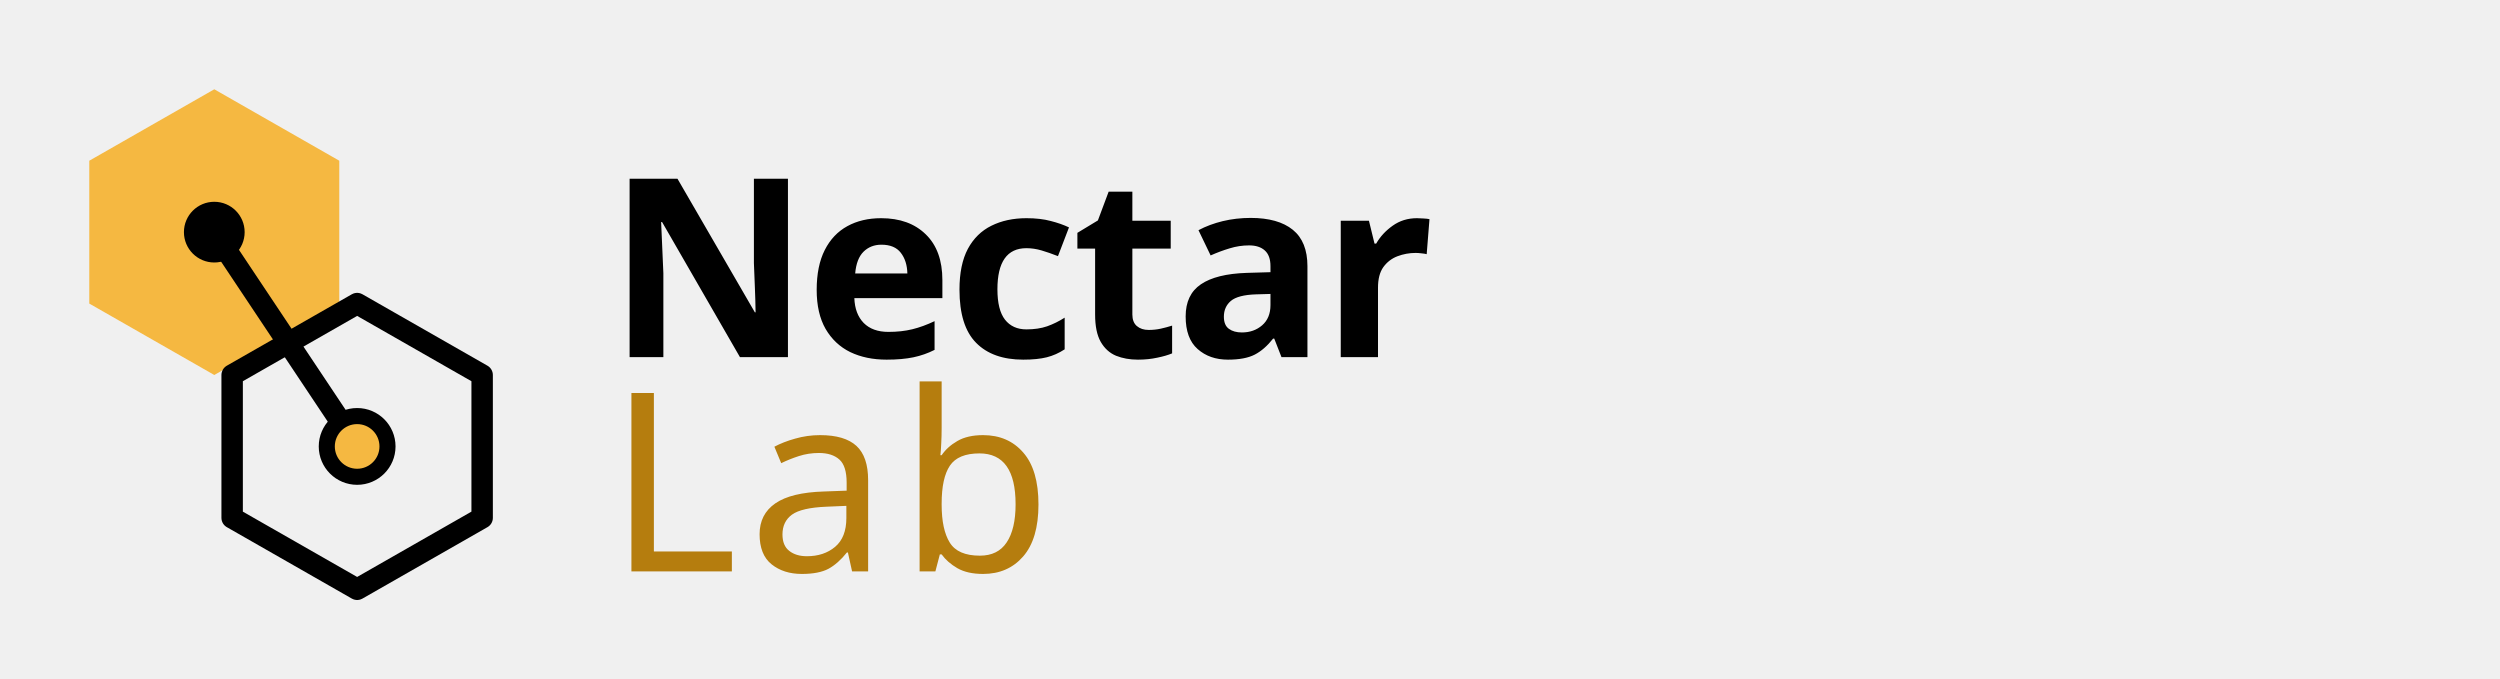
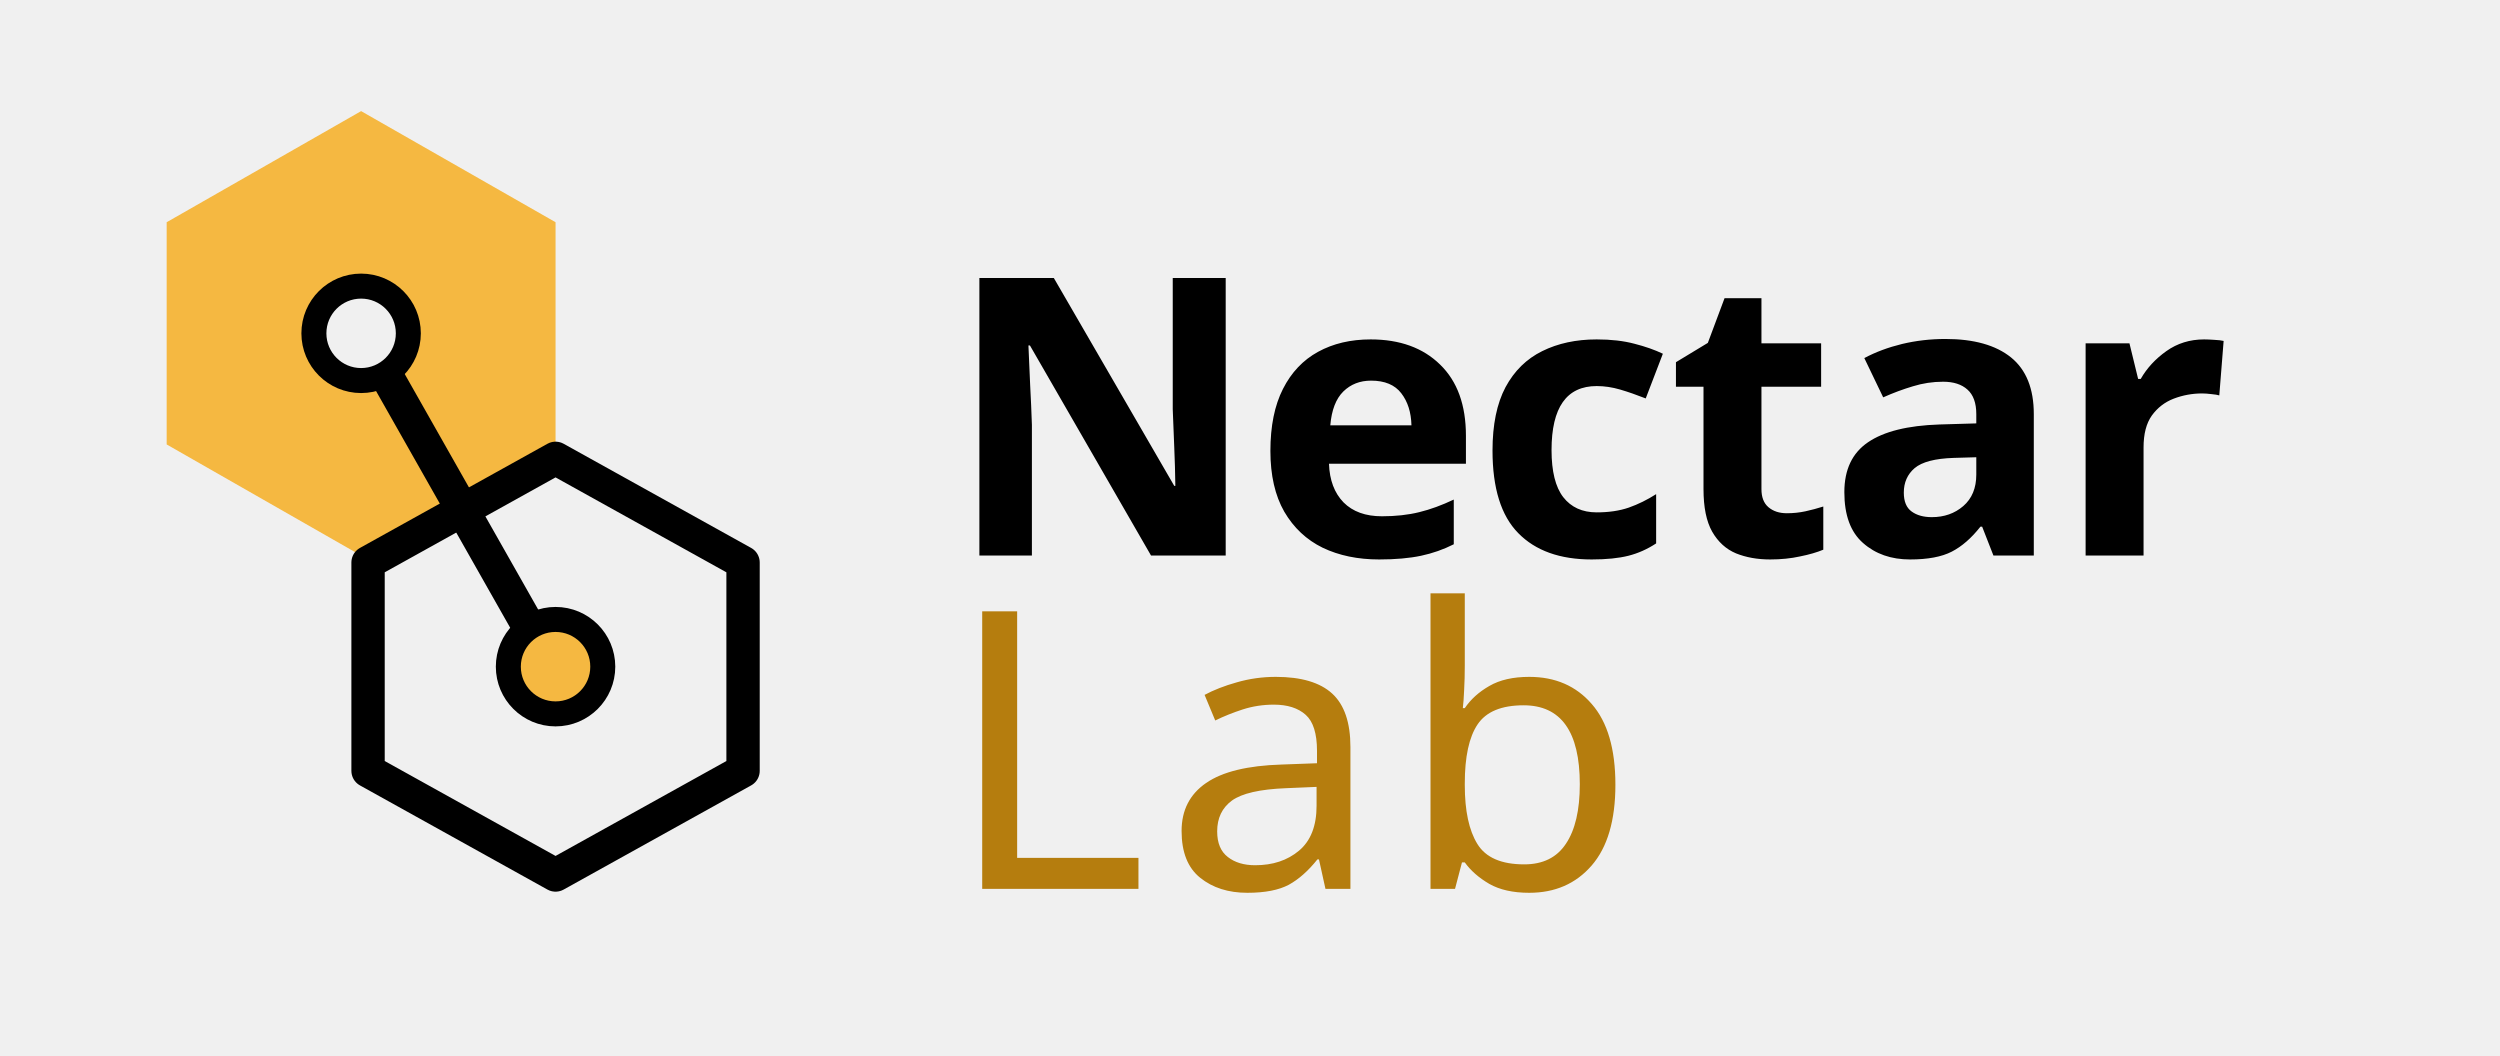
- <svg xmlns="http://www.w3.org/2000/svg" viewBox="0 0 280 76" role="img" aria-label="Nectar Lab">
+ <svg xmlns="http://www.w3.org/2000/svg" viewBox="0 0 180 76" role="img" aria-label="Nectar Lab">
  <defs>
-     
+     <mask id="hole">
+       <rect x="-8" y="-6" width="100%" height="100%" fill="white" />
+       <circle cx="18" cy="18" r="3.4" fill="black" />
+     </mask>
  </defs>
-   <g transform="translate(6 8)">
-     <path d="M18 2 L32 10 L32 26 L18 34 L4 26 L4 10 Z" fill="#F5B841" />
-     <path d="M34 26 L48 34 L48 50 L34 58 L20 50 L20 34 Z" fill="none" stroke="currentColor" stroke-width="2.4" stroke-linejoin="round" />
-     <line x1="18" y1="18" x2="34" y2="42" stroke="currentColor" stroke-width="2.4" stroke-linecap="round" />
-     <circle cx="18" cy="18" r="3.4" fill="currentColor" />
-     <circle cx="34" cy="42" r="3.4" fill="#F5B841" stroke="currentColor" stroke-width="1.8" />
+   <g transform="translate(8 6)">
+     <path d="M18 2 L32 10 L32 26 L18 34 L4 26 L4 10 Z" fill="#F5B841" mask="url(#hole)" />
+     <path d="M32 27 L45.5 34.5 L45.5 49.5 L32 57 L18.5 49.5 L18.5 34.5 Z" fill="none" stroke="currentColor" stroke-width="2.4" stroke-linejoin="round" />
+     <line x1="19.8" y1="21" x2="31.7" y2="42" stroke="currentColor" stroke-width="2.4" stroke-linecap="butt" />
+     <circle cx="18" cy="18" r="3.4" fill="none" stroke="currentColor" stroke-width="1.8" />
+     <circle cx="32" cy="42" r="3.4" fill="#F5B841" stroke="currentColor" stroke-width="1.8" />
  </g>
  <text x="68" y="40" font-family="Syne, 'Space Grotesk', sans-serif" font-weight="800" font-size="28" letter-spacing="-0.02em" fill="currentColor">Nectar</text>
  <text x="68" y="64" font-family="Syne, 'Space Grotesk', sans-serif" font-weight="500" font-size="28" letter-spacing="0.04em" fill="#B57D0E">Lab</text>
</svg>
